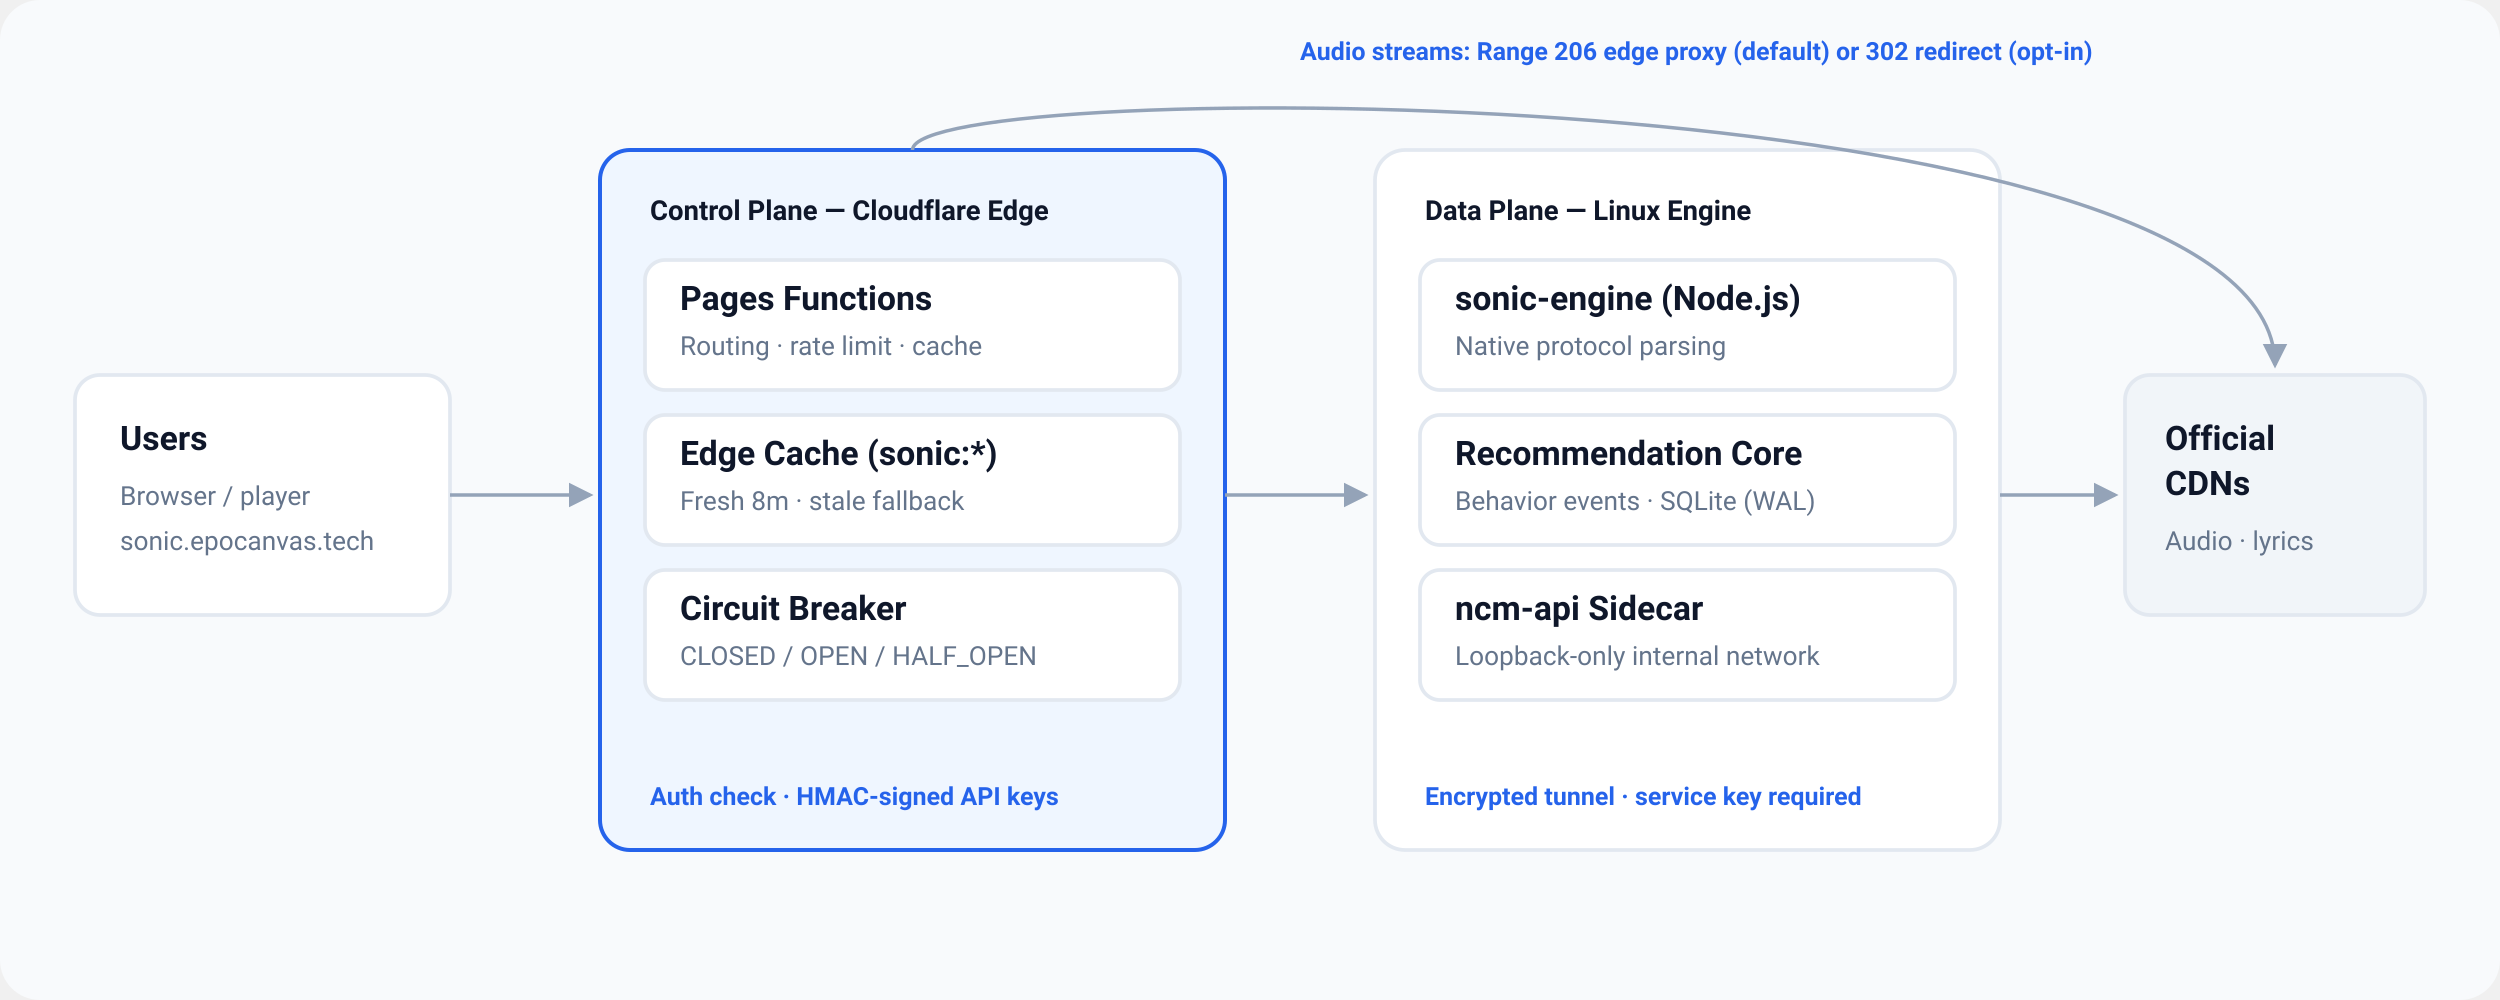
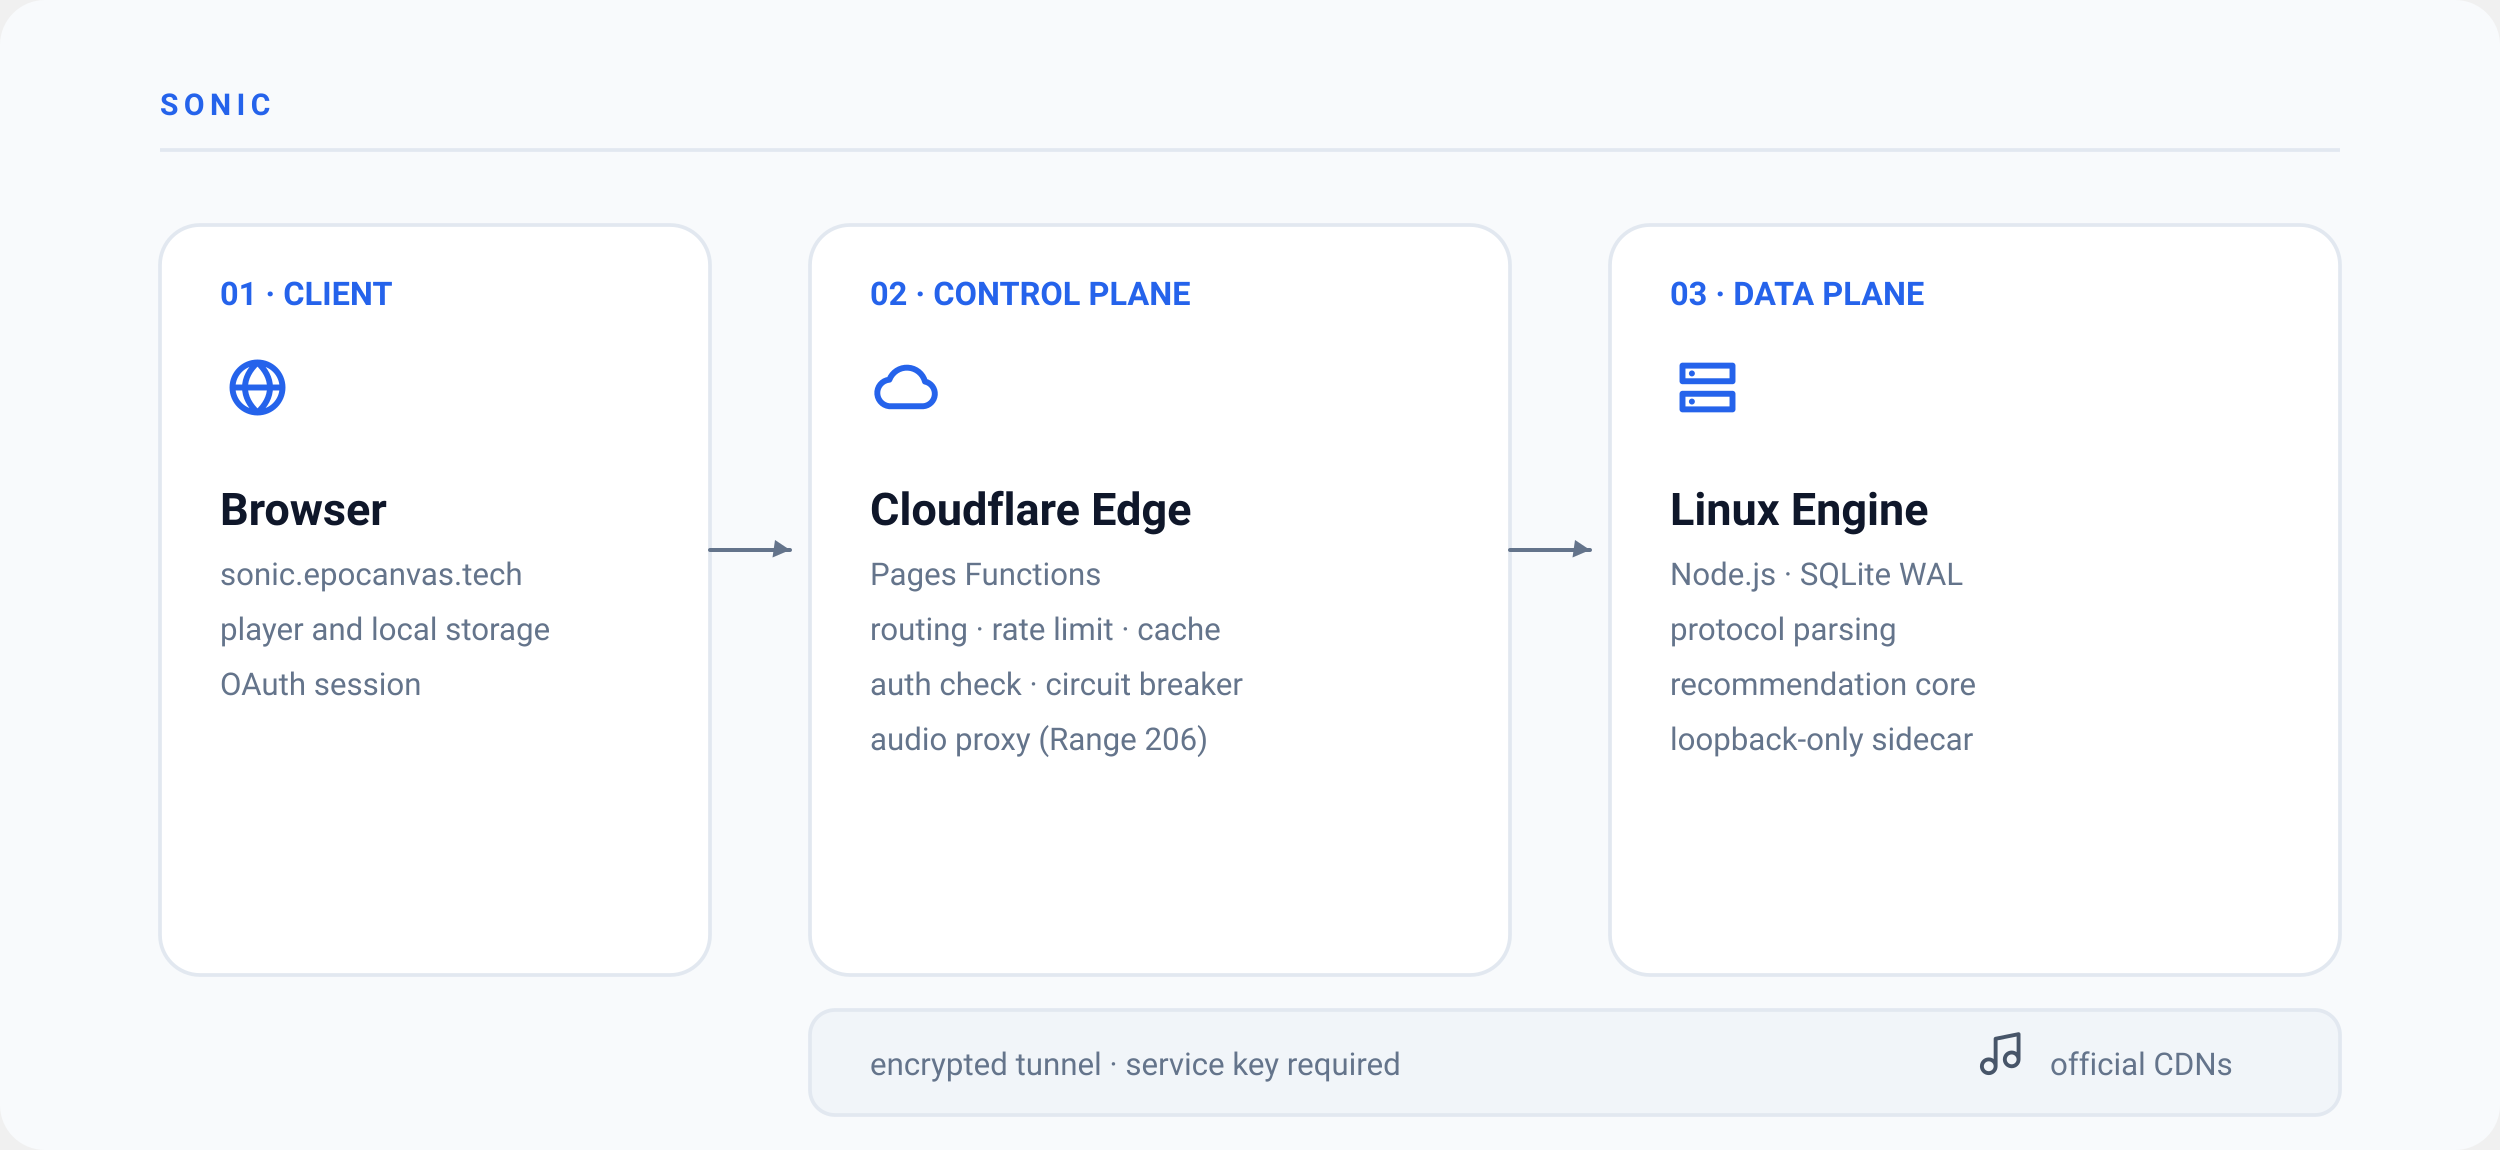
- <svg xmlns="http://www.w3.org/2000/svg" viewBox="0 0 1000 400" width="100%" role="img" aria-label="Sonic two-plane architecture: users connect to the Cloudflare edge control plane, the Linux data plane resolves sources and stores behavior events, audio streams are proxied from official CDNs">
+ <svg xmlns="http://www.w3.org/2000/svg" viewBox="0 0 1000 460" width="100%" role="img" aria-label="Sonic two-plane architecture: browser, Cloudflare edge control plane, Linux data plane and upstream CDNs">
  <style>
-     .bg { fill: #f8fafc; }
-     .box { fill: #ffffff; stroke: #e2e8f0; stroke-width: 1.5; }
-     .box-edge { fill: #eff6ff; stroke: #2563eb; stroke-width: 1.6; }
-     .box-vps { fill: #ffffff; stroke: #e2e8f0; stroke-width: 1.5; }
-     .box-cdn { fill: #f1f5f9; stroke: #e2e8f0; stroke-width: 1.5; }
-     .title { font: 600 13.5px -apple-system, 'Segoe UI', Roboto, 'Noto Sans', sans-serif; fill: #0f172a; }
-     .item { font: 400 10.5px -apple-system, 'Segoe UI', Roboto, 'Noto Sans', sans-serif; fill: #64748b; }
-     .tag { font: 600 10px -apple-system, 'Segoe UI', Roboto, 'Noto Sans', sans-serif; fill: #2563eb; }
-     .flow { stroke: #94a3b8; stroke-width: 1.4; fill: none; marker-end: url(#ar); }
-     .arrowhead { fill: #94a3b8; }
-     .plane-label { font: 600 11px -apple-system, 'Segoe UI', Roboto, 'Noto Sans', sans-serif; fill: #0f172a; }
-     @media (prefers-color-scheme: dark) {
-       .bg { fill: #0b0f19; }
-       .box { fill: #111827; stroke: #1e293b; }
-       .box-edge { fill: rgba(59,130,246,0.12); stroke: #3b82f6; }
-       .box-vps { fill: #111827; stroke: #1e293b; }
-       .box-cdn { fill: #111827; stroke: #1e293b; }
-       .title { fill: #f1f5f9; }
-       .item { fill: #94a3b8; }
-       .tag { fill: #60a5fa; }
-       .flow { stroke: #475569; marker-end: url(#ar); }
-       .arrowhead { fill: #475569; }
-       .plane-label { fill: #f1f5f9; }
-     }
+     .bg{fill:#f8fafc} .card{fill:#ffffff;stroke:#e2e8f0;stroke-width:1.5}
+     .soft{fill:#f1f5f9;stroke:#e2e8f0;stroke-width:1.5}
+     .accent{fill:#eff6ff;stroke:#bfdbfe;stroke-width:1.6}
+     .warm{fill:#fffbeb;stroke:#fcd34d;stroke-width:1.5}
+     .good{fill:#f0fdf4;stroke:#bbf7d0;stroke-width:1.5}
+     .kicker{font:700 12px -apple-system, 'Segoe UI', Roboto, 'Noto Sans', 'Noto Sans CJK SC', sans-serif;letter-spacing:.18em;fill:#2563eb}
+     .num{font:700 13px -apple-system, 'Segoe UI', Roboto, 'Noto Sans', 'Noto Sans CJK SC', sans-serif;fill:#2563eb}
+     .label{font:600 18px -apple-system, 'Segoe UI', Roboto, 'Noto Sans', 'Noto Sans CJK SC', sans-serif;fill:#0f172a}
+     .label-sm{font:600 15px -apple-system, 'Segoe UI', Roboto, 'Noto Sans', 'Noto Sans CJK SC', sans-serif;fill:#0f172a}
+     .meta{font:400 12.5px -apple-system, 'Segoe UI', Roboto, 'Noto Sans', 'Noto Sans CJK SC', sans-serif;fill:#64748b}
+     .mono{font:400 12px 'SFMono-Regular', Consolas, 'Liberation Mono', monospace;fill:#64748b}
+     .foot{font:600 12px -apple-system, 'Segoe UI', Roboto, 'Noto Sans', 'Noto Sans CJK SC', sans-serif;fill:#64748b}
+     .stroke{stroke:#e2e8f0;stroke-width:1.5;fill:none}
+     .accent-stroke{stroke:#2563eb;stroke-width:1.8;fill:none}
+     .arrow{stroke:#64748b;stroke-width:1.6;fill:none;stroke-linecap:round;stroke-linejoin:round}
+     .arrow-head{fill:#64748b}
+     .icon{stroke:#475569;stroke-width:1.7;fill:none;stroke-linecap:round;stroke-linejoin:round}
+     .icon-accent{stroke:#2563eb;stroke-width:1.9;fill:none;stroke-linecap:round;stroke-linejoin:round}
+     .dot{fill:#2563eb}
+     @media print{ .bg{fill:#fff} }
  </style>
-   <defs>
-     <marker id="ar" markerWidth="7" markerHeight="7" refX="6" refY="3.5" orient="auto">
-       <path d="M0,0 L7,3.5 L0,7 Z" class="arrowhead" />
-     </marker>
-   </defs>
-   <rect class="bg" width="1000" height="400" rx="16" />
-   <rect class="box" x="30" y="150" width="150" height="96" rx="10" />
-   <text class="title" x="48" y="180">Users</text>
-   <text class="item" x="48" y="202">Browser / player</text>
-   <text class="item" x="48" y="220">sonic.epocanvas.tech</text>
-   <rect class="box-edge" x="240" y="60" width="250" height="280" rx="12" />
-   <text class="plane-label" x="260" y="88">Control Plane — Cloudflare Edge</text>
-   <rect class="box-vps" x="258" y="104" width="214" height="52" rx="8" />
-   <text class="title" x="272" y="124">Pages Functions</text>
-   <text class="item" x="272" y="142">Routing · rate limit · cache</text>
-   <rect class="box-vps" x="258" y="166" width="214" height="52" rx="8" />
-   <text class="title" x="272" y="186">Edge Cache (sonic:*)</text>
-   <text class="item" x="272" y="204">Fresh 8m · stale fallback</text>
-   <rect class="box-vps" x="258" y="228" width="214" height="52" rx="8" />
-   <text class="title" x="272" y="248">Circuit Breaker</text>
-   <text class="item" x="272" y="266">CLOSED / OPEN / HALF_OPEN</text>
-   <text class="tag" x="260" y="322">Auth check · HMAC-signed API keys</text>
-   <rect class="box-vps" x="550" y="60" width="250" height="280" rx="12" />
-   <text class="plane-label" x="570" y="88">Data Plane — Linux Engine</text>
-   <rect class="box" x="568" y="104" width="214" height="52" rx="8" />
-   <text class="title" x="582" y="124">sonic-engine (Node.js)</text>
-   <text class="item" x="582" y="142">Native protocol parsing</text>
-   <rect class="box" x="568" y="166" width="214" height="52" rx="8" />
-   <text class="title" x="582" y="186">Recommendation Core</text>
-   <text class="item" x="582" y="204">Behavior events · SQLite (WAL)</text>
-   <rect class="box" x="568" y="228" width="214" height="52" rx="8" />
-   <text class="title" x="582" y="248">ncm-api Sidecar</text>
-   <text class="item" x="582" y="266">Loopback-only internal network</text>
-   <text class="tag" x="570" y="322">Encrypted tunnel · service key required</text>
-   <rect class="box-cdn" x="850" y="150" width="120" height="96" rx="10" />
-   <text class="title" x="866" y="180">Official</text>
-   <text class="title" x="866" y="198">CDNs</text>
-   <text class="item" x="866" y="220">Audio · lyrics</text>
-   <line class="flow" x1="180" y1="198" x2="236" y2="198" />
-   <line class="flow" x1="490" y1="198" x2="546" y2="198" />
-   <line class="flow" x1="800" y1="198" x2="846" y2="198" />
-   <path class="flow" d="M 365 60 C 365 30, 910 30, 910 146" />
-   <text class="tag" x="520" y="24">Audio streams: Range 206 edge proxy (default) or 302 redirect (opt-in)</text>
+   <rect class="bg" width="1000" height="460" rx="18" />
+   <text class="kicker" x="64" y="46">SONIC</text>
+   <line x1="64" y1="60" x2="936" y2="60" class="stroke" />
+   <rect class="card" x="64" y="90" width="220" height="300" rx="16" />
+   <text class="num" x="88" y="122">01 · CLIENT</text>
+   <g class="icon-accent" transform="translate(88 140) scale(1.250)">
+     <path d="M12 4a8 8 0 1 0 0 16 8 8 0 0 0 0-16z M4 12h16 M12 4c2.5 2.3 4 5 4 8s-1.5 5.7-4 8c-2.5-2.3-4-5-4-8s1.5-5.7 4-8z" />
+   </g>
+   <text class="label" x="88" y="210">Browser</text>
+   <text class="meta" x="88" y="234">sonic.epocanvas.tech</text>
+   <text class="meta" x="88" y="256">player and local storage</text>
+   <text class="meta" x="88" y="278">OAuth session</text>
+   <rect class="card" x="324" y="90" width="280" height="300" rx="16" />
+   <text class="num" x="348" y="122">02 · CONTROL PLANE</text>
+   <g class="icon-accent" transform="translate(348 140) scale(1.250)">
+     <path d="M7 18h10a4 4 0 0 0 .6-7.9A6 6 0 0 0 6.2 9.5 4.2 4.2 0 0 0 7 18z" />
+   </g>
+   <text class="label" x="348" y="210">Cloudflare Edge</text>
+   <text class="meta" x="348" y="234">Pages Functions</text>
+   <text class="meta" x="348" y="256">routing · rate limit · cache</text>
+   <text class="meta" x="348" y="278">auth check · circuit breaker</text>
+   <text class="meta" x="348" y="300">audio proxy (Range 206)</text>
+   <rect class="card" x="644" y="90" width="292" height="300" rx="16" />
+   <text class="num" x="668" y="122">03 · DATA PLANE</text>
+   <g class="icon-accent" transform="translate(668 140) scale(1.250)">
+     <path d="M4 5h16v5H4z M4 14h16v5H4z M7 7.5h.01 M7 16.5h.01" />
+   </g>
+   <text class="label" x="668" y="210">Linux Engine</text>
+   <text class="meta" x="668" y="234">Node.js · SQLite WAL</text>
+   <text class="meta" x="668" y="256">protocol parsing</text>
+   <text class="meta" x="668" y="278">recommendation core</text>
+   <text class="meta" x="668" y="300">loopback-only sidecar</text>
+   <path class="arrow" d="M284 220L316 220" />
+   <path class="arrow-head" d="M310 216L316 220L309 223Z" />
+   <path class="arrow" d="M604 220L636 220" />
+   <path class="arrow-head" d="M630 216L636 220L629 223Z" />
+   <rect class="soft" x="324" y="404" width="612" height="42" rx="10" />
+   <text class="meta" x="348" y="430">encrypted tunnel · service key required</text>
+   <g class="icon" transform="translate(790 410) scale(0.917)">
+     <path d="M9 18V6l10-2v11 M9 18a3 3 0 1 1-6 0 3 3 0 0 1 6 0z M19 15a3 3 0 1 1-6 0 3 3 0 0 1 6 0z" />
+   </g>
+   <text class="meta" x="820" y="430">official CDNs</text>
</svg>
